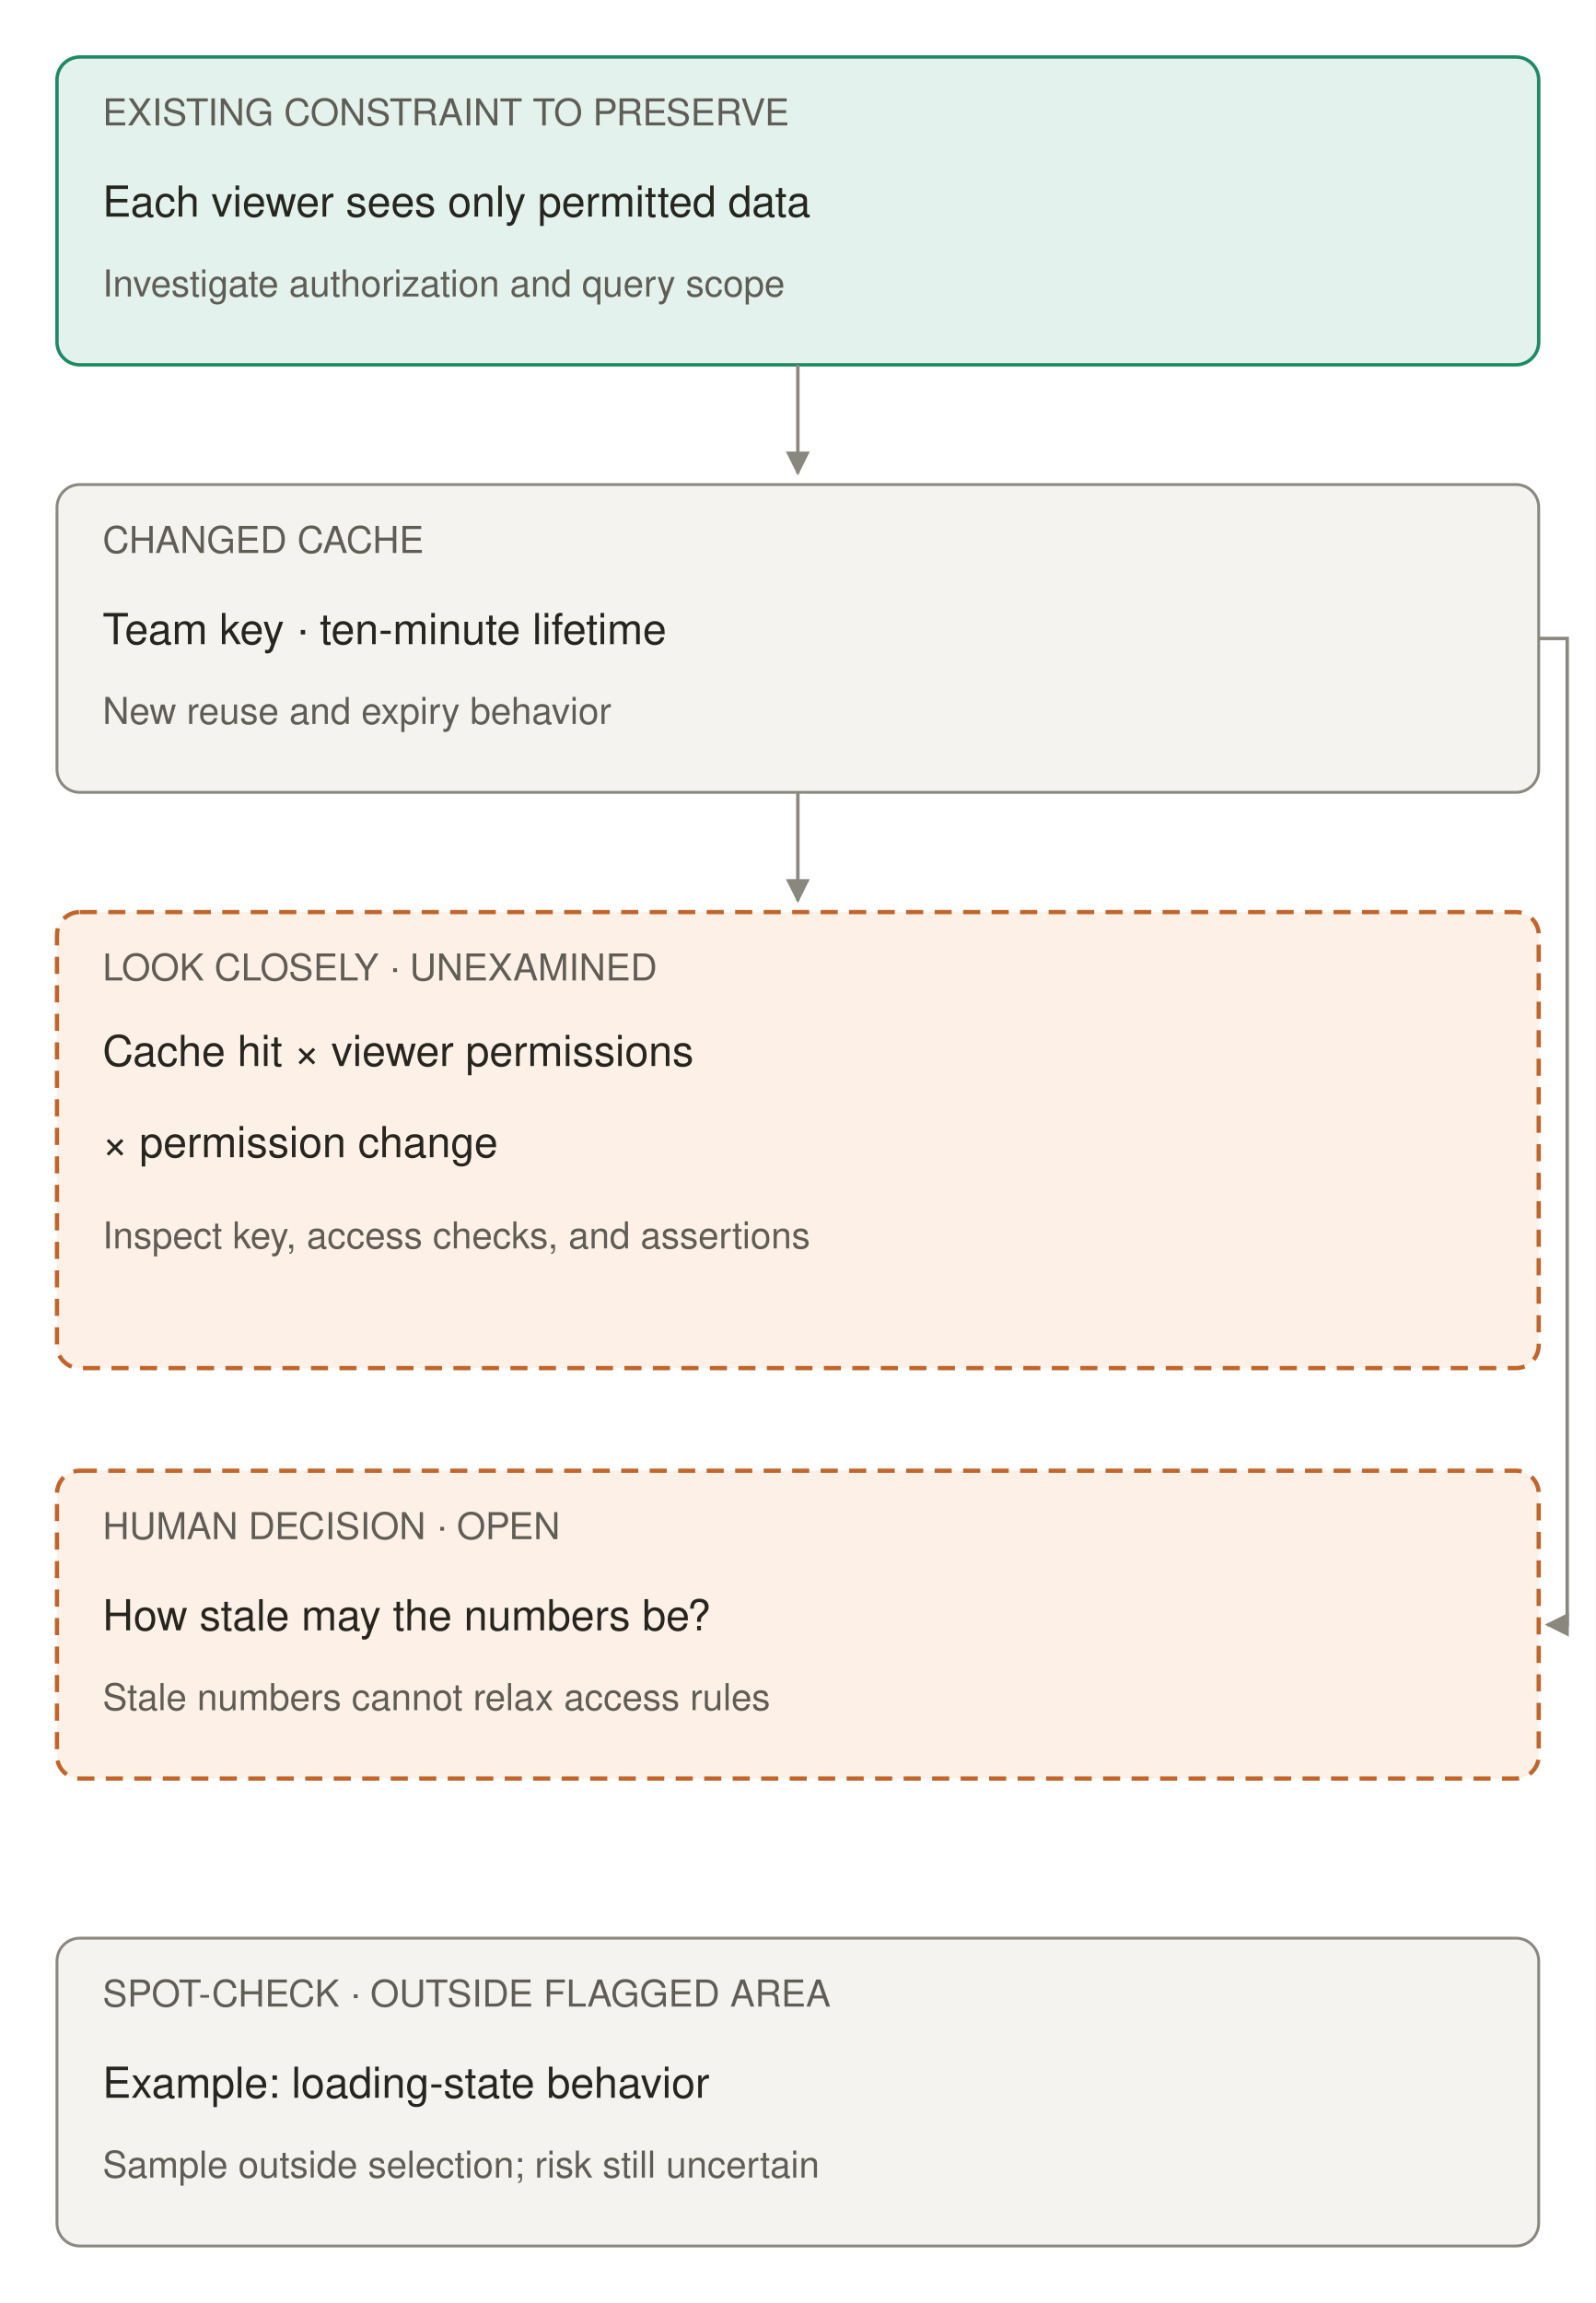
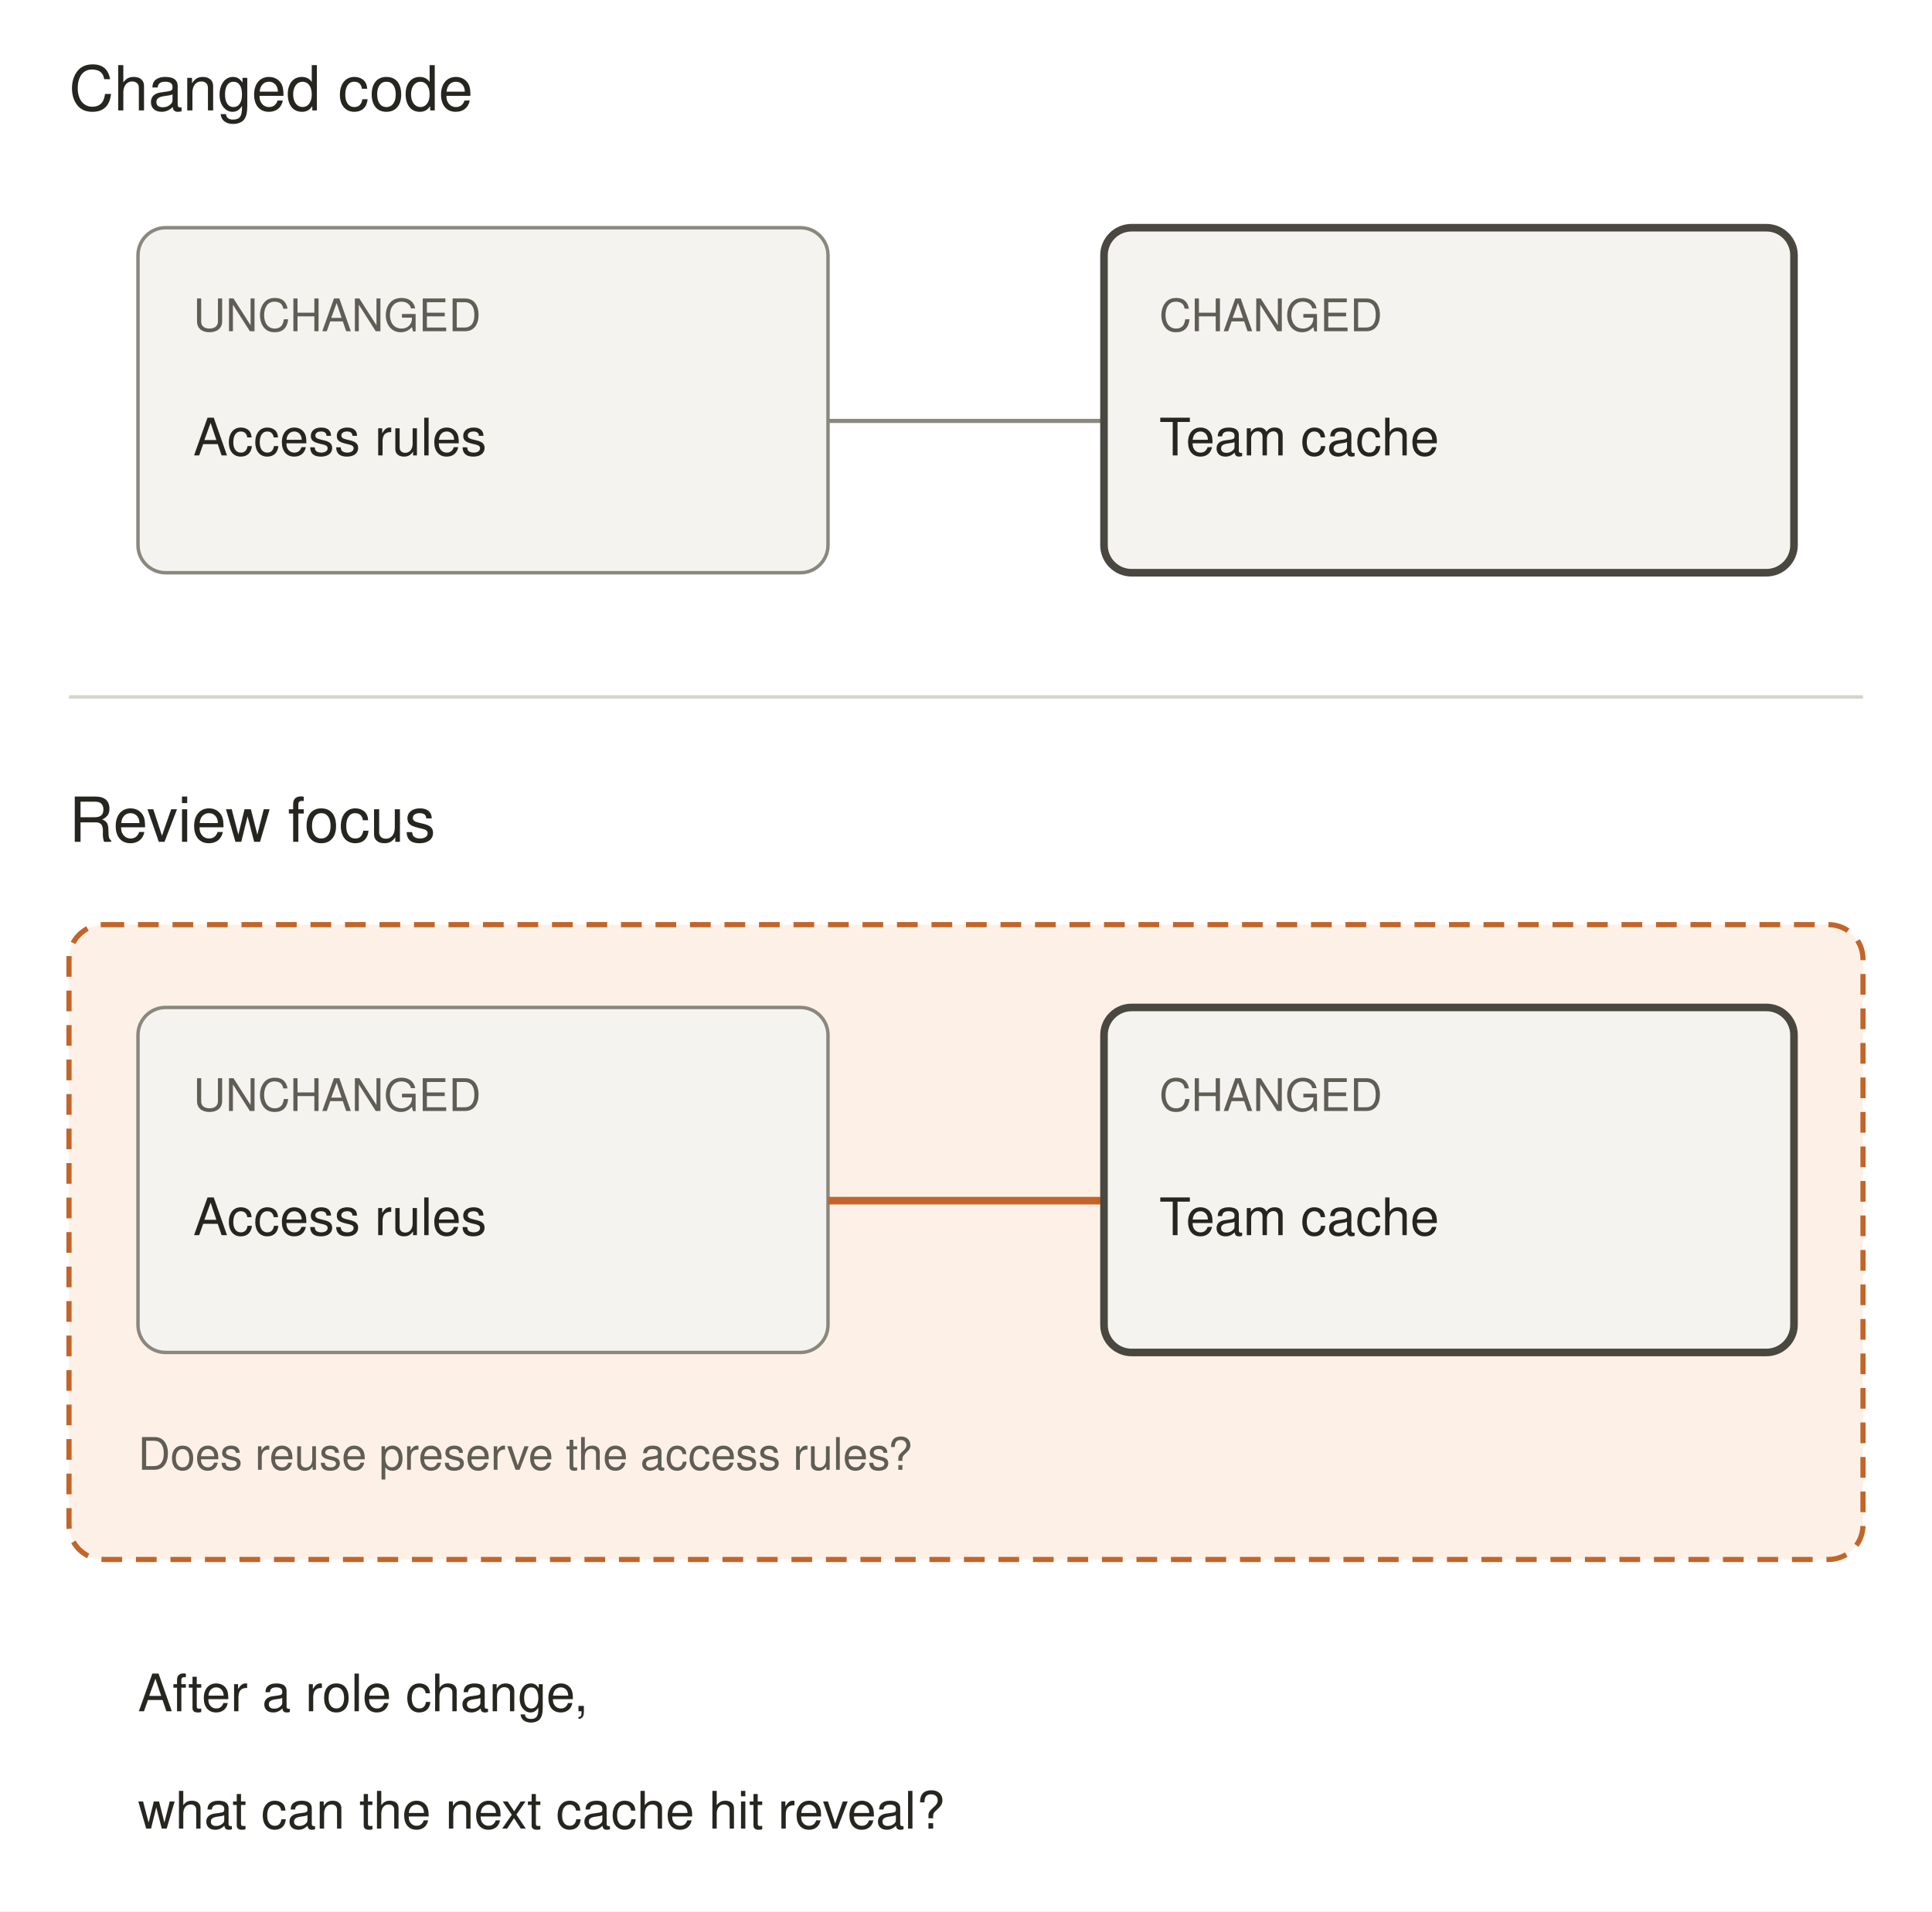
- <svg xmlns="http://www.w3.org/2000/svg" viewBox="0 0 560 808" width="560" height="808" role="img" aria-labelledby="attention-title attention-desc">
+ <svg xmlns="http://www.w3.org/2000/svg" viewBox="0 0 560 554" width="560" height="554" role="img" aria-labelledby="review-title review-desc">
  <style>
    .bg { fill: #ffffff; }
    .node { fill: #f4f3ef; stroke: #8a877f; stroke-width: 1; }
-     .agreed { fill: #e3f2ec; stroke: #1d8a63; stroke-width: 1.2; }
-     .open { fill: #fdf1e7; stroke: #c2652a; stroke-width: 1.5; stroke-dasharray: 6 4; }
+     .changed { stroke: #49473f; stroke-width: 2.2; }
+     .focus { fill: #fdf1e7; stroke: #c2652a; stroke-width: 1.5; stroke-dasharray: 6 4; }
+     .link { stroke: #8a877f; stroke-width: 1.2; fill: none; }
+     .inspect { stroke: #c2652a; stroke-width: 2.2; fill: none; }
+     .divider { stroke: #d7d4ca; stroke-width: 1; }
+     .h { font: 500 18px -apple-system, "Segoe UI", Helvetica, Arial, sans-serif; fill: #26251f; }
    .t { font: 15px -apple-system, "Segoe UI", Helvetica, Arial, sans-serif; fill: #26251f; }
    .s { font: 13px -apple-system, "Segoe UI", Helvetica, Arial, sans-serif; fill: #5f5d55; }
-     .ln { stroke: #8a877f; stroke-width: 1.2; fill: none; marker-end: url(#attention-arrow); }
-     .arrow { fill: #8a877f; }
    @media (prefers-color-scheme: dark) {
      .bg { fill: #1d1c1a; }
      .node { fill: #2a2926; stroke: #8f8c84; }
-       .agreed { fill: #173a2d; stroke: #4cc496; }
-       .open { fill: #3a2618; stroke: #e08a52; }
-       .t { fill: #ecebe6; }
+       .changed { stroke: #ecebe6; }
+       .focus { fill: #3a2618; stroke: #e08a52; }
+       .link { stroke: #8f8c84; }
+       .inspect { stroke: #e08a52; }
+       .divider { stroke: #4a4842; }
+       .h, .t { fill: #ecebe6; }
      .s { fill: #b5b2a9; }
-       .ln { stroke: #8f8c84; }
-       .arrow { fill: #8f8c84; }
    }
    @media (max-width: 420px) {
+       .h { font-size: 28px; }
      .t { font-size: 24px; }
      .s { font-size: 21px; }
    }
  </style>
-   <defs>
-     <marker id="attention-arrow" viewBox="0 0 10 10" refX="9" refY="5" markerWidth="7" markerHeight="7" orient="auto">
-       <path class="arrow" d="M 0 0 L 10 5 L 0 10 Z" />
-     </marker>
-   </defs>
-   <rect class="bg" width="560" height="808" />
-   <rect class="agreed" x="20" y="20" width="520" height="108" rx="8" />
-   <text class="s" x="36" y="44">EXISTING CONSTRAINT TO PRESERVE</text>
-   <text class="t" x="36" y="76">Each viewer sees only permitted data</text>
-   <text class="s" x="36" y="104">Investigate authorization and query scope</text>
-   <path class="ln" d="M 280 128 V 166" />
-   <rect class="node" x="20" y="170" width="520" height="108" rx="8" />
-   <text class="s" x="36" y="194">CHANGED CACHE</text>
-   <text class="t" x="36" y="226">Team key · ten-minute lifetime</text>
-   <text class="s" x="36" y="254">New reuse and expiry behavior</text>
-   <path class="ln" d="M 280 278 V 316" />
-   <rect class="open" x="20" y="320" width="520" height="160" rx="8" />
-   <text class="s" x="36" y="344">LOOK CLOSELY · UNEXAMINED</text>
-   <text class="t" x="36" y="374">Cache hit × viewer permissions</text>
-   <text class="t" x="36" y="406">× permission change</text>
-   <text class="s" x="36" y="438">Inspect key, access checks, and assertions</text>
-   <path class="ln" d="M 540 224 H 550 V 570 H 543" />
-   <rect class="open" x="20" y="516" width="520" height="108" rx="8" />
-   <text class="s" x="36" y="540">HUMAN DECISION · OPEN</text>
-   <text class="t" x="36" y="572">How stale may the numbers be?</text>
-   <text class="s" x="36" y="600">Stale numbers cannot relax access rules</text>
-   <rect class="node" x="20" y="680" width="520" height="108" rx="8" />
-   <text class="s" x="36" y="704">SPOT-CHECK · OUTSIDE FLAGGED AREA</text>
-   <text class="t" x="36" y="736">Example: loading-state behavior</text>
-   <text class="s" x="36" y="764">Sample outside selection; risk still uncertain</text>
+   <rect class="bg" width="560" height="554" />
+   <text class="h" x="20" y="32">Changed code</text>
+   <rect class="node" x="40" y="66" width="200" height="100" rx="8" />
+   <text class="s" x="56" y="96">UNCHANGED</text>
+   <text class="t" x="56" y="132">Access rules</text>
+   <path class="link" d="M 240 122 H 320" />
+   <rect class="node changed" x="320" y="66" width="200" height="100" rx="8" />
+   <text class="s" x="336" y="96">CHANGED</text>
+   <text class="t" x="336" y="132">Team cache</text>
+   <line class="divider" x1="20" y1="202" x2="540" y2="202" />
+   <text class="h" x="20" y="244">Review focus</text>
+   <rect class="focus" x="20" y="268" width="520" height="184" rx="10" />
+   <rect class="node" x="40" y="292" width="200" height="100" rx="8" />
+   <text class="s" x="56" y="322">UNCHANGED</text>
+   <text class="t" x="56" y="358">Access rules</text>
+   <path class="inspect" d="M 240 348 H 320" />
+   <rect class="node changed" x="320" y="292" width="200" height="100" rx="8" />
+   <text class="s" x="336" y="322">CHANGED</text>
+   <text class="t" x="336" y="358">Team cache</text>
+   <text class="s" x="40" y="426">Does reuse preserve the access rules?</text>
+   <text class="t" x="40" y="496">After a role change,</text>
+   <text class="t" x="40" y="530">what can the next cache hit reveal?</text>
</svg>
